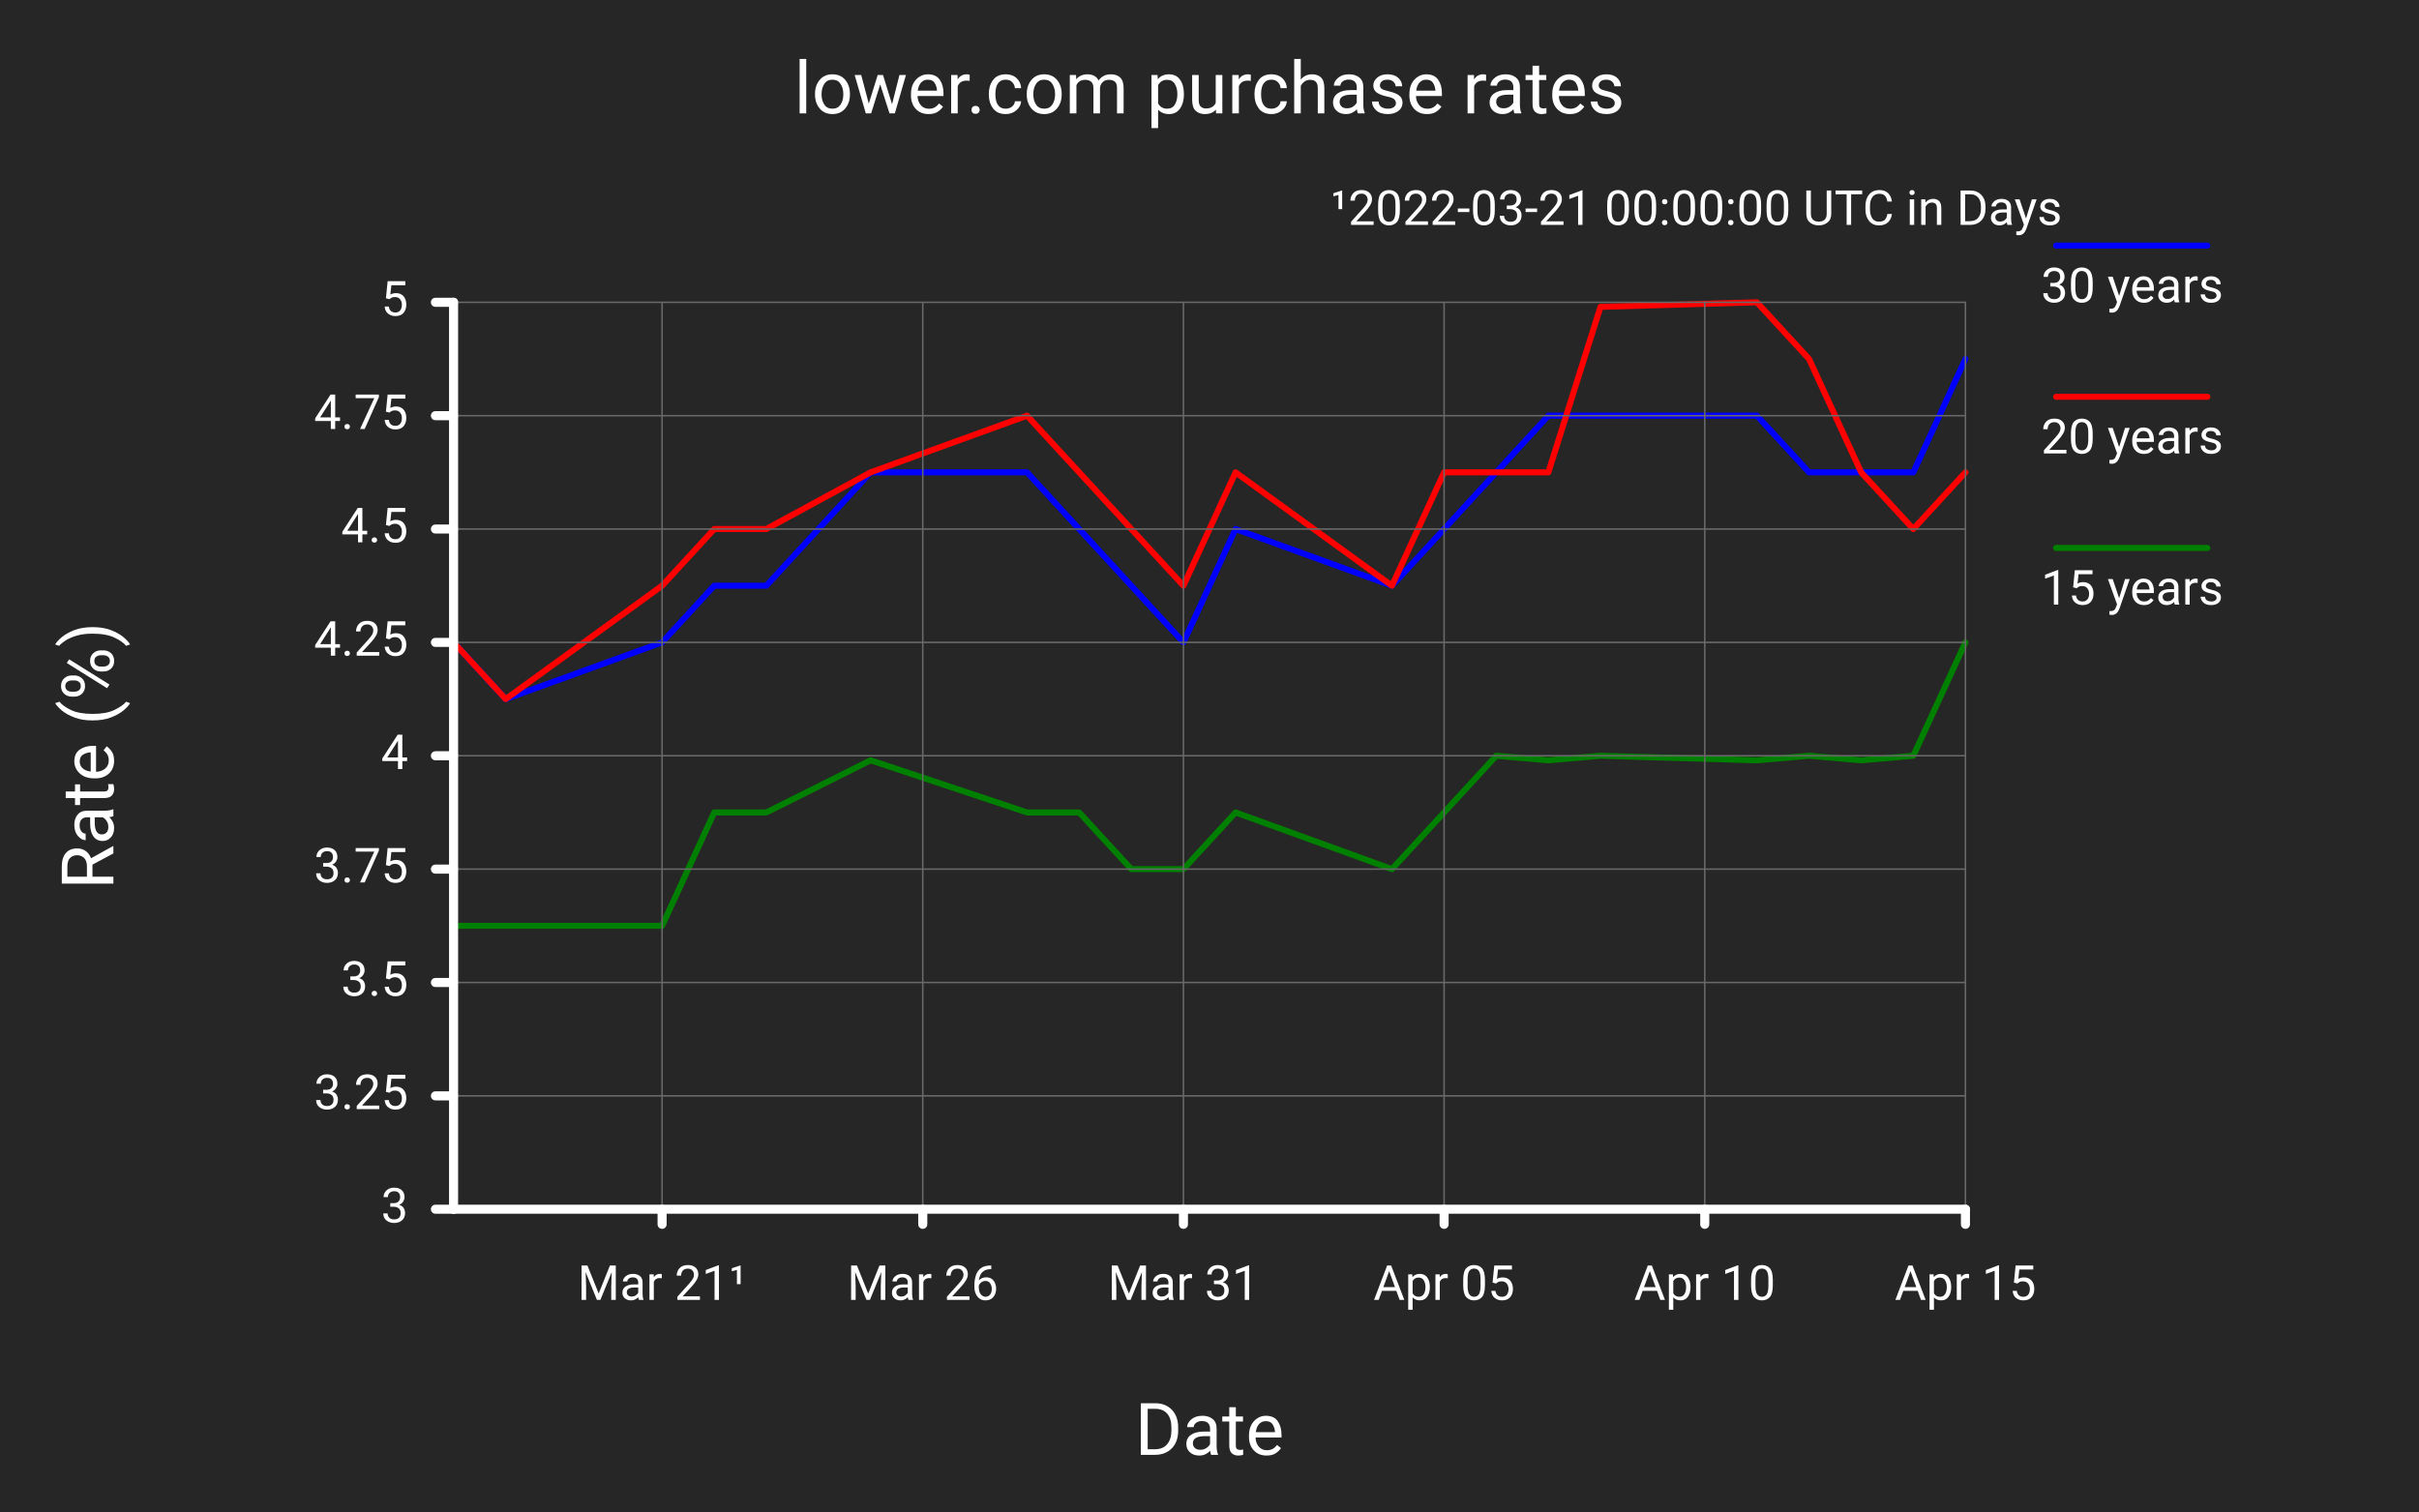
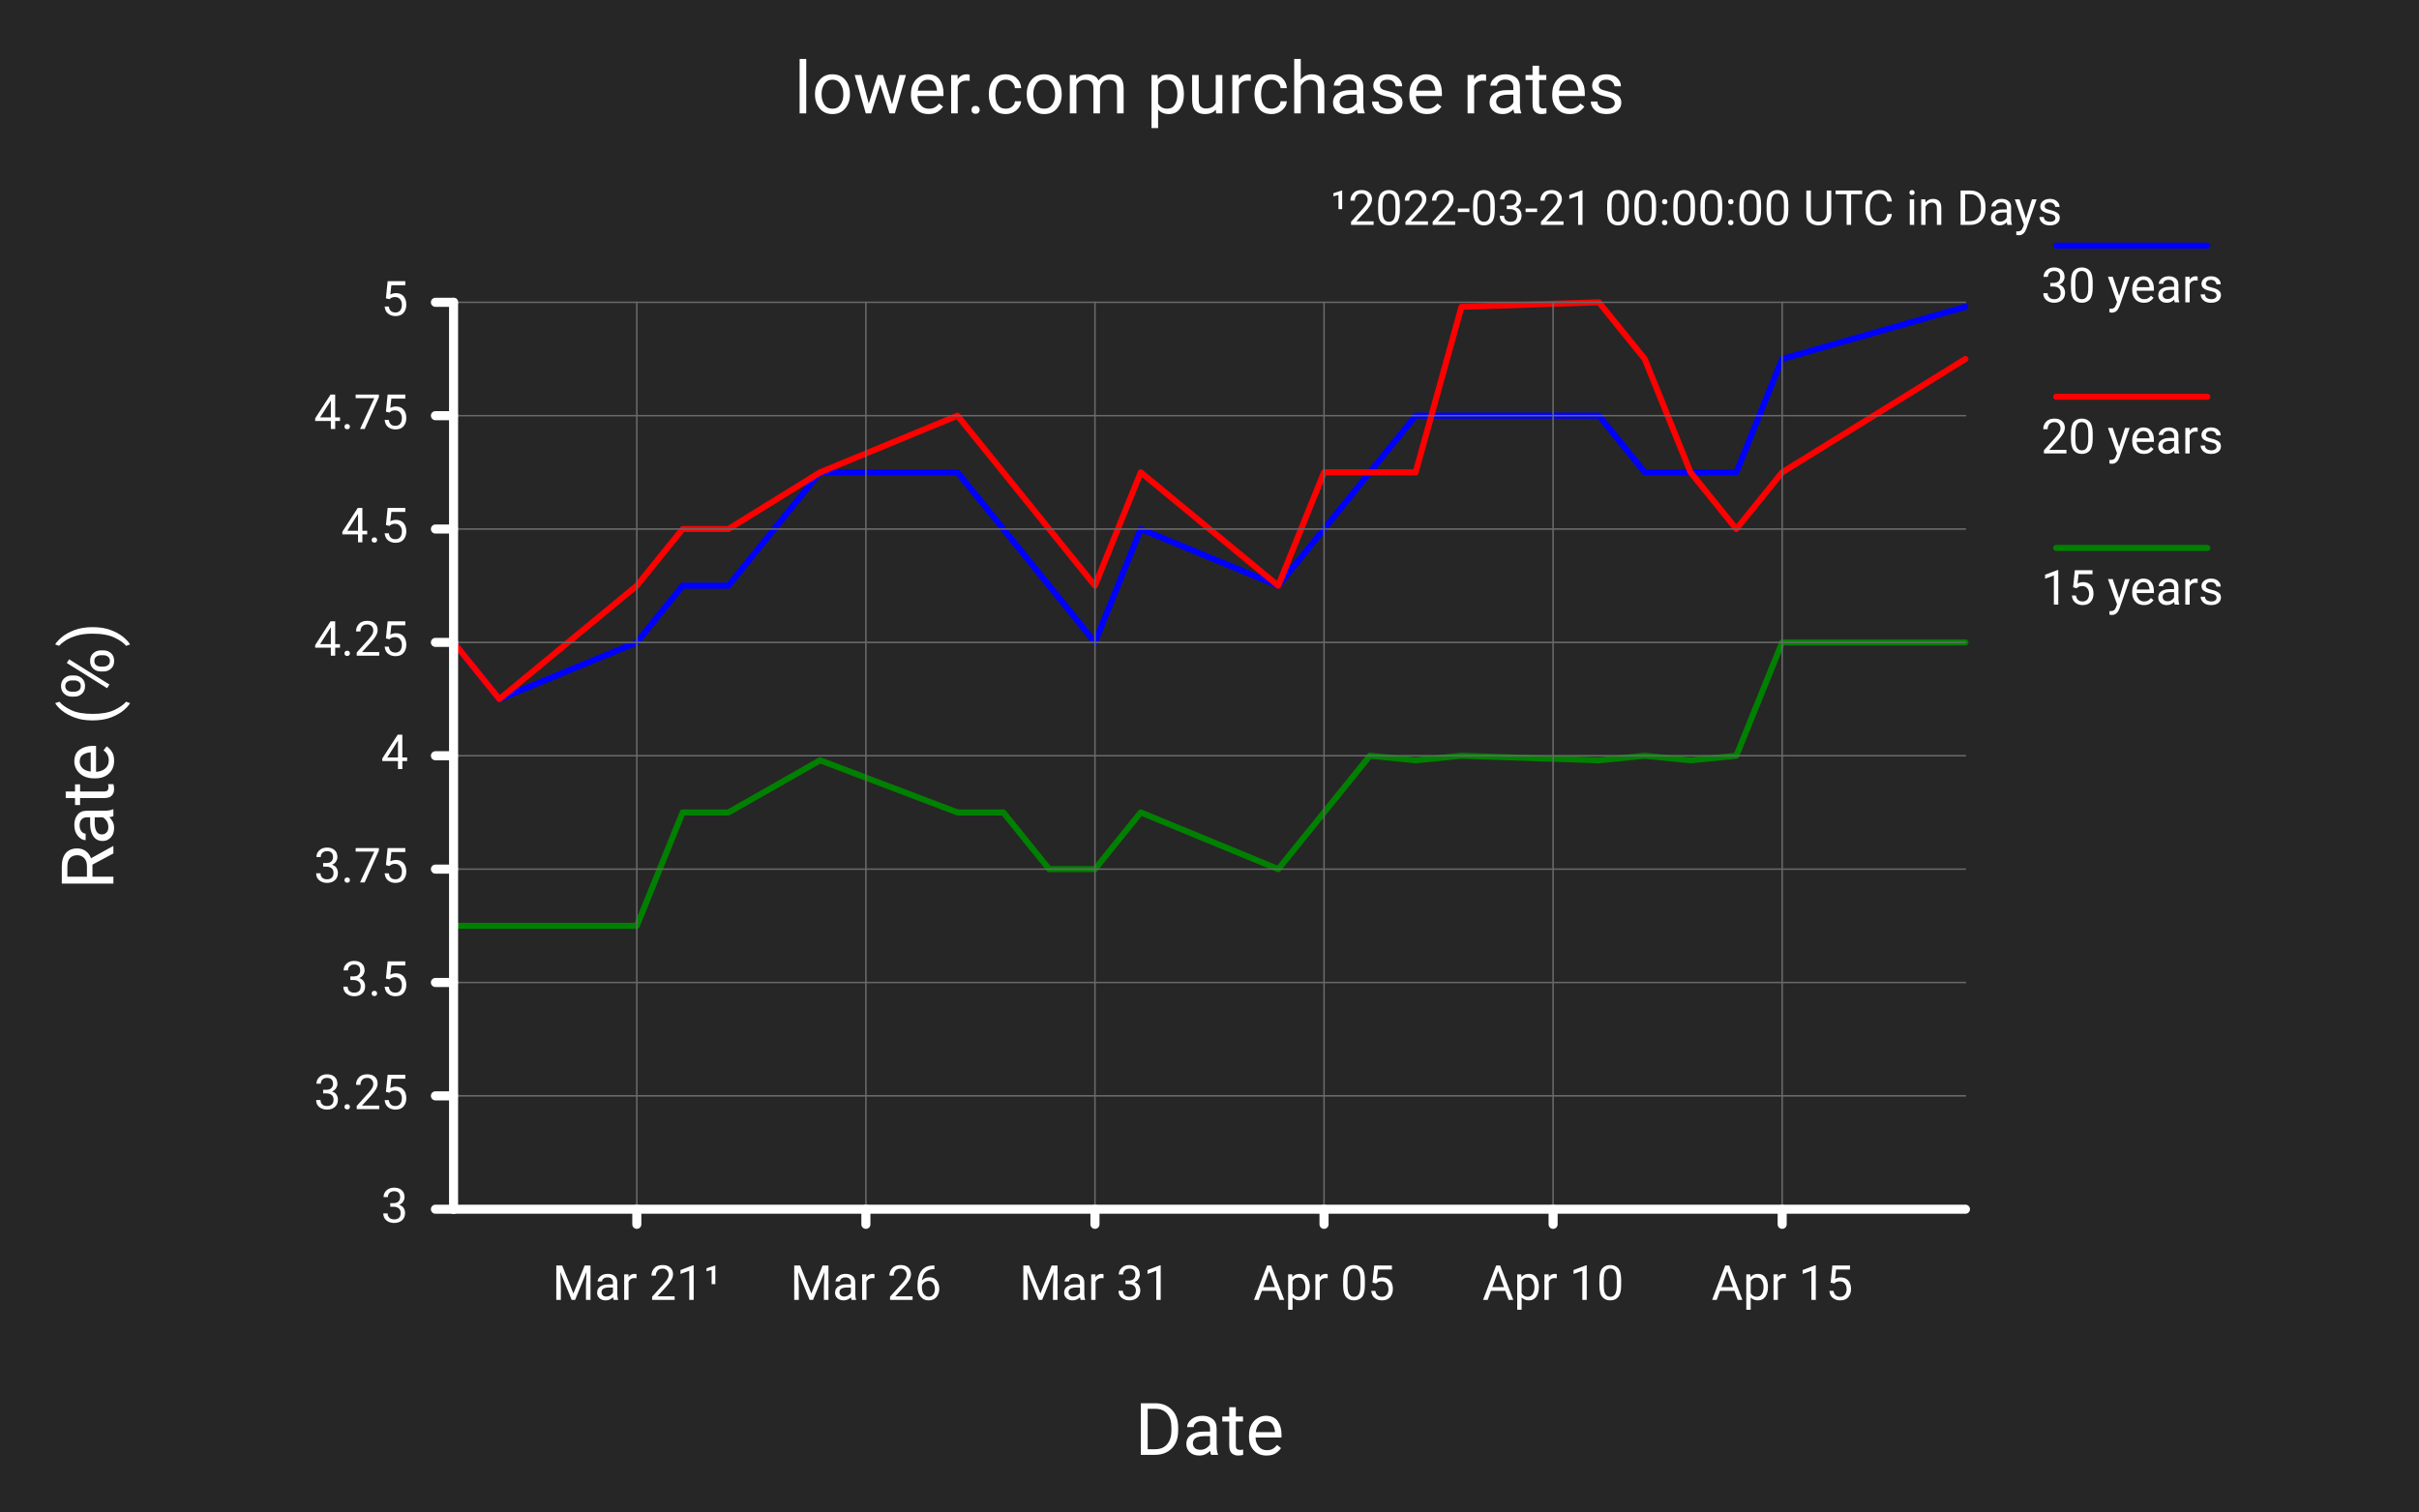
<svg xmlns="http://www.w3.org/2000/svg" class="poloto" width="800" height="500" viewBox="0 0 800 500">
  <style>.poloto{stroke-linecap:round;stroke-linejoin:round;font-family:Roboto,sans-serif;font-size:16px;}.poloto_background{fill:#262626;}.poloto_scatter{stroke-width:7}.poloto_tick_line{stroke:dimgray;stroke-width:0.5}.poloto_line{stroke-width:2}.poloto_text{fill: white;}.poloto_axis_lines{stroke: white;stroke-width:3;fill:none;stroke-dasharray:none}.poloto_title{font-size:24px;dominant-baseline:start;text-anchor:middle;}.poloto_xname{font-size:24px;dominant-baseline:start;text-anchor:middle;}.poloto_yname{font-size:24px;dominant-baseline:start;text-anchor:middle;}.poloto0stroke{stroke:blue;}.poloto1stroke{stroke:red;}.poloto2stroke{stroke:green;}.poloto3stroke{stroke:gold;}.poloto4stroke{stroke:aqua;}.poloto5stroke{stroke:lime;}.poloto6stroke{stroke:orange;}.poloto7stroke{stroke:chocolate;}.poloto0fill{fill:blue;}.poloto1fill{fill:red;}.poloto2fill{fill:green;}.poloto3fill{fill:gold;}.poloto4fill{fill:aqua;}.poloto5fill{fill:lime;}.poloto6fill{fill:orange;}.poloto7fill{fill:chocolate;}</style>
  <circle r="1e5" class="poloto_background" />
  <text class="poloto_text poloto_legend_text" x="675" y="100">30 years</text>
  <line class="poloto_line poloto_legend_icon poloto0stroke poloto0legend" stroke="black" x1="680" x2="730" y1="81.25" y2="81.25" />
-   <path class="poloto_line poloto0stroke" fill="none" stroke="black" d=" M 150.00 212.50 L 167.24 231.25 L 218.97 212.50 L 236.21 193.75 L 253.45 193.75 L 253.45 193.75 L 287.93 156.25 L 339.66 156.25 L 356.90 175.00 L 374.14 193.75 L 391.38 212.50 L 408.62 175.00 L 460.34 193.75 L 477.59 175.00 L 494.83 156.25 L 512.07 137.50 L 529.31 137.50 L 581.03 137.50 L 598.28 156.25 L 615.52 156.25 L 632.76 156.25 L 650.00 118.75" />
+   <path class="poloto_line poloto0stroke" fill="none" stroke="black" d=" M 150.00 212.50 L 165.15 231.25 L 210.61 212.50 L 225.76 193.75 L 240.91 193.75 L 240.91 193.75 L 271.21 156.25 L 316.67 156.25 L 331.82 175.00 L 346.97 193.75 L 362.12 212.50 L 377.27 175.00 L 422.73 193.75 L 437.88 175.00 L 453.03 156.25 L 468.18 137.50 L 483.33 137.50 L 528.79 137.50 L 543.94 156.25 L 559.09 156.25 L 574.24 156.25 L 589.39 118.75 L 650.00 101.50" />
  <text class="poloto_text poloto_legend_text" x="675" y="150">20 years</text>
  <line class="poloto_line poloto_legend_icon poloto1stroke poloto1legend" stroke="black" x1="680" x2="730" y1="131.25" y2="131.25" />
-   <path class="poloto_line poloto1stroke" fill="none" stroke="black" d=" M 150.00 212.50 L 167.24 231.25 L 218.97 193.75 L 236.21 175.00 L 253.45 175.00 L 253.45 175.00 L 287.93 156.25 L 339.66 137.50 L 356.90 156.25 L 374.14 175.00 L 391.38 193.75 L 408.62 156.25 L 460.34 193.75 L 477.59 156.25 L 494.83 156.25 L 512.07 156.25 L 529.31 101.50 L 581.03 100.00 L 598.28 118.75 L 615.52 156.25 L 632.76 175.00 L 650.00 156.25" />
+   <path class="poloto_line poloto1stroke" fill="none" stroke="black" d=" M 150.00 212.50 L 165.15 231.25 L 210.61 193.75 L 225.76 175.00 L 240.91 175.00 L 240.91 175.00 L 271.21 156.25 L 316.67 137.50 L 331.82 156.25 L 346.97 175.00 L 362.12 193.75 L 377.27 156.25 L 422.73 193.75 L 437.88 156.25 L 453.03 156.25 L 468.18 156.25 L 483.33 101.50 L 528.79 100.00 L 543.94 118.75 L 559.09 156.25 L 574.24 175.00 L 589.39 156.25 L 650.00 118.75" />
  <text class="poloto_text poloto_legend_text" x="675" y="200">15 years</text>
  <line class="poloto_line poloto_legend_icon poloto2stroke poloto2legend" stroke="black" x1="680" x2="730" y1="181.25" y2="181.25" />
-   <path class="poloto_line poloto2stroke" fill="none" stroke="black" d=" M 150.00 306.25 L 167.24 306.25 L 218.97 306.25 L 236.21 268.75 L 253.45 268.75 L 253.45 268.75 L 287.93 251.50 L 339.66 268.75 L 356.90 268.75 L 374.14 287.50 L 391.38 287.50 L 408.62 268.75 L 460.34 287.50 L 477.59 268.75 L 494.83 250.00 L 512.07 251.50 L 529.31 250.00 L 581.03 251.50 L 598.28 250.00 L 615.52 251.50 L 632.76 250.00 L 650.00 212.50" />
+   <path class="poloto_line poloto2stroke" fill="none" stroke="black" d=" M 150.00 306.25 L 165.15 306.25 L 210.61 306.25 L 225.76 268.75 L 240.91 268.75 L 240.91 268.75 L 271.21 251.50 L 316.67 268.75 L 331.82 268.75 L 346.97 287.50 L 362.12 287.50 L 377.27 268.75 L 422.73 287.50 L 437.88 268.75 L 453.03 250.00 L 468.18 251.50 L 483.33 250.00 L 528.79 251.50 L 543.94 250.00 L 559.09 251.50 L 574.24 250.00 L 589.39 212.50 L 650.00 212.50" />
  <text class="poloto_labels poloto_text poloto_title" x="400" y="37.5">lower.com purchase rates</text>
  <text class="poloto_labels poloto_text poloto_xname" x="400" y="481.25">Date</text>
  <text class="poloto_labels poloto_text poloto_yname" transform="rotate(-90,37.5,250)" x="37.5" y="250">Rate (%)</text>
  <text class="poloto_tick_labels poloto_text" dominant-baseline="middle" text-anchor="start" x="150" y="70" />
  <line class="poloto_axis_lines" stroke="black" x1="150" x2="144" y1="400" y2="400" />
  <line class="poloto_tick_line" stroke="black" x1="150" x2="650" y1="400" y2="400" />
  <text class="poloto_tick_labels poloto_text" dominant-baseline="middle" text-anchor="end" x="135" y="400">3</text>
  <line class="poloto_axis_lines" stroke="black" x1="150" x2="144" y1="362.5" y2="362.5" />
  <line class="poloto_tick_line" stroke="black" x1="150" x2="650" y1="362.5" y2="362.5" />
  <text class="poloto_tick_labels poloto_text" dominant-baseline="middle" text-anchor="end" x="135" y="362.5">3.25</text>
  <line class="poloto_axis_lines" stroke="black" x1="150" x2="144" y1="325" y2="325" />
  <line class="poloto_tick_line" stroke="black" x1="150" x2="650" y1="325" y2="325" />
  <text class="poloto_tick_labels poloto_text" dominant-baseline="middle" text-anchor="end" x="135" y="325">3.5</text>
  <line class="poloto_axis_lines" stroke="black" x1="150" x2="144" y1="287.5" y2="287.5" />
  <line class="poloto_tick_line" stroke="black" x1="150" x2="650" y1="287.5" y2="287.5" />
  <text class="poloto_tick_labels poloto_text" dominant-baseline="middle" text-anchor="end" x="135" y="287.5">3.75</text>
  <line class="poloto_axis_lines" stroke="black" x1="150" x2="144" y1="250" y2="250" />
  <line class="poloto_tick_line" stroke="black" x1="150" x2="650" y1="250" y2="250" />
  <text class="poloto_tick_labels poloto_text" dominant-baseline="middle" text-anchor="end" x="135" y="250">4</text>
  <line class="poloto_axis_lines" stroke="black" x1="150" x2="144" y1="212.5" y2="212.5" />
  <line class="poloto_tick_line" stroke="black" x1="150" x2="650" y1="212.5" y2="212.5" />
  <text class="poloto_tick_labels poloto_text" dominant-baseline="middle" text-anchor="end" x="135" y="212.5">4.25</text>
  <line class="poloto_axis_lines" stroke="black" x1="150" x2="144" y1="175" y2="175" />
  <line class="poloto_tick_line" stroke="black" x1="150" x2="650" y1="175" y2="175" />
  <text class="poloto_tick_labels poloto_text" dominant-baseline="middle" text-anchor="end" x="135" y="175">4.5</text>
  <line class="poloto_axis_lines" stroke="black" x1="150" x2="144" y1="137.5" y2="137.5" />
  <line class="poloto_tick_line" stroke="black" x1="150" x2="650" y1="137.5" y2="137.5" />
  <text class="poloto_tick_labels poloto_text" dominant-baseline="middle" text-anchor="end" x="135" y="137.5">4.75</text>
  <line class="poloto_axis_lines" stroke="black" x1="150" x2="144" y1="100" y2="100" />
  <line class="poloto_tick_line" stroke="black" x1="150" x2="650" y1="100" y2="100" />
  <text class="poloto_tick_labels poloto_text" dominant-baseline="middle" text-anchor="end" x="135" y="100">5</text>
  <text class="poloto_tick_labels poloto_text" dominant-baseline="middle" text-anchor="start" x="440" y="70">¹2022-03-21 00:00:00 UTC in Days</text>
-   <line class="poloto_axis_lines" stroke="black" x1="218.966" x2="218.966" y1="400" y2="405" />
-   <line class="poloto_tick_line" stroke="black" x1="218.966" x2="218.966" y1="400" y2="100" />
-   <text class="poloto_tick_labels poloto_text" dominant-baseline="start" text-anchor="middle" x="218.966" y="430">Mar 21¹</text>
-   <line class="poloto_axis_lines" stroke="black" x1="305.172" x2="305.172" y1="400" y2="405" />
-   <line class="poloto_tick_line" stroke="black" x1="305.172" x2="305.172" y1="400" y2="100" />
-   <text class="poloto_tick_labels poloto_text" dominant-baseline="start" text-anchor="middle" x="305.172" y="430">Mar 26</text>
-   <line class="poloto_axis_lines" stroke="black" x1="391.379" x2="391.379" y1="400" y2="405" />
-   <line class="poloto_tick_line" stroke="black" x1="391.379" x2="391.379" y1="400" y2="100" />
-   <text class="poloto_tick_labels poloto_text" dominant-baseline="start" text-anchor="middle" x="391.379" y="430">Mar 31</text>
-   <line class="poloto_axis_lines" stroke="black" x1="477.586" x2="477.586" y1="400" y2="405" />
-   <line class="poloto_tick_line" stroke="black" x1="477.586" x2="477.586" y1="400" y2="100" />
-   <text class="poloto_tick_labels poloto_text" dominant-baseline="start" text-anchor="middle" x="477.586" y="430">Apr 05</text>
-   <line class="poloto_axis_lines" stroke="black" x1="563.793" x2="563.793" y1="400" y2="405" />
-   <line class="poloto_tick_line" stroke="black" x1="563.793" x2="563.793" y1="400" y2="100" />
-   <text class="poloto_tick_labels poloto_text" dominant-baseline="start" text-anchor="middle" x="563.793" y="430">Apr 10</text>
-   <line class="poloto_axis_lines" stroke="black" x1="650" x2="650" y1="400" y2="405" />
-   <line class="poloto_tick_line" stroke="black" x1="650" x2="650" y1="400" y2="100" />
-   <text class="poloto_tick_labels poloto_text" dominant-baseline="start" text-anchor="middle" x="650" y="430">Apr 15</text>
+   <line class="poloto_axis_lines" stroke="black" x1="210.606" x2="210.606" y1="400" y2="405" />
+   <line class="poloto_tick_line" stroke="black" x1="210.606" x2="210.606" y1="400" y2="100" />
+   <text class="poloto_tick_labels poloto_text" dominant-baseline="start" text-anchor="middle" x="210.606" y="430">Mar 21¹</text>
+   <line class="poloto_axis_lines" stroke="black" x1="286.364" x2="286.364" y1="400" y2="405" />
+   <line class="poloto_tick_line" stroke="black" x1="286.364" x2="286.364" y1="400" y2="100" />
+   <text class="poloto_tick_labels poloto_text" dominant-baseline="start" text-anchor="middle" x="286.364" y="430">Mar 26</text>
+   <line class="poloto_axis_lines" stroke="black" x1="362.121" x2="362.121" y1="400" y2="405" />
+   <line class="poloto_tick_line" stroke="black" x1="362.121" x2="362.121" y1="400" y2="100" />
+   <text class="poloto_tick_labels poloto_text" dominant-baseline="start" text-anchor="middle" x="362.121" y="430">Mar 31</text>
+   <line class="poloto_axis_lines" stroke="black" x1="437.879" x2="437.879" y1="400" y2="405" />
+   <line class="poloto_tick_line" stroke="black" x1="437.879" x2="437.879" y1="400" y2="100" />
+   <text class="poloto_tick_labels poloto_text" dominant-baseline="start" text-anchor="middle" x="437.879" y="430">Apr 05</text>
+   <line class="poloto_axis_lines" stroke="black" x1="513.636" x2="513.636" y1="400" y2="405" />
+   <line class="poloto_tick_line" stroke="black" x1="513.636" x2="513.636" y1="400" y2="100" />
+   <text class="poloto_tick_labels poloto_text" dominant-baseline="start" text-anchor="middle" x="513.636" y="430">Apr 10</text>
+   <line class="poloto_axis_lines" stroke="black" x1="589.394" x2="589.394" y1="400" y2="405" />
+   <line class="poloto_tick_line" stroke="black" x1="589.394" x2="589.394" y1="400" y2="100" />
+   <text class="poloto_tick_labels poloto_text" dominant-baseline="start" text-anchor="middle" x="589.394" y="430">Apr 15</text>
  <path stroke="black" fill="none" class="poloto_axis_lines" d=" M 150 400 L 650 400" />
  <path stroke="black" fill="none" class="poloto_axis_lines" d=" M 150 400 L 150 100" />
</svg>
